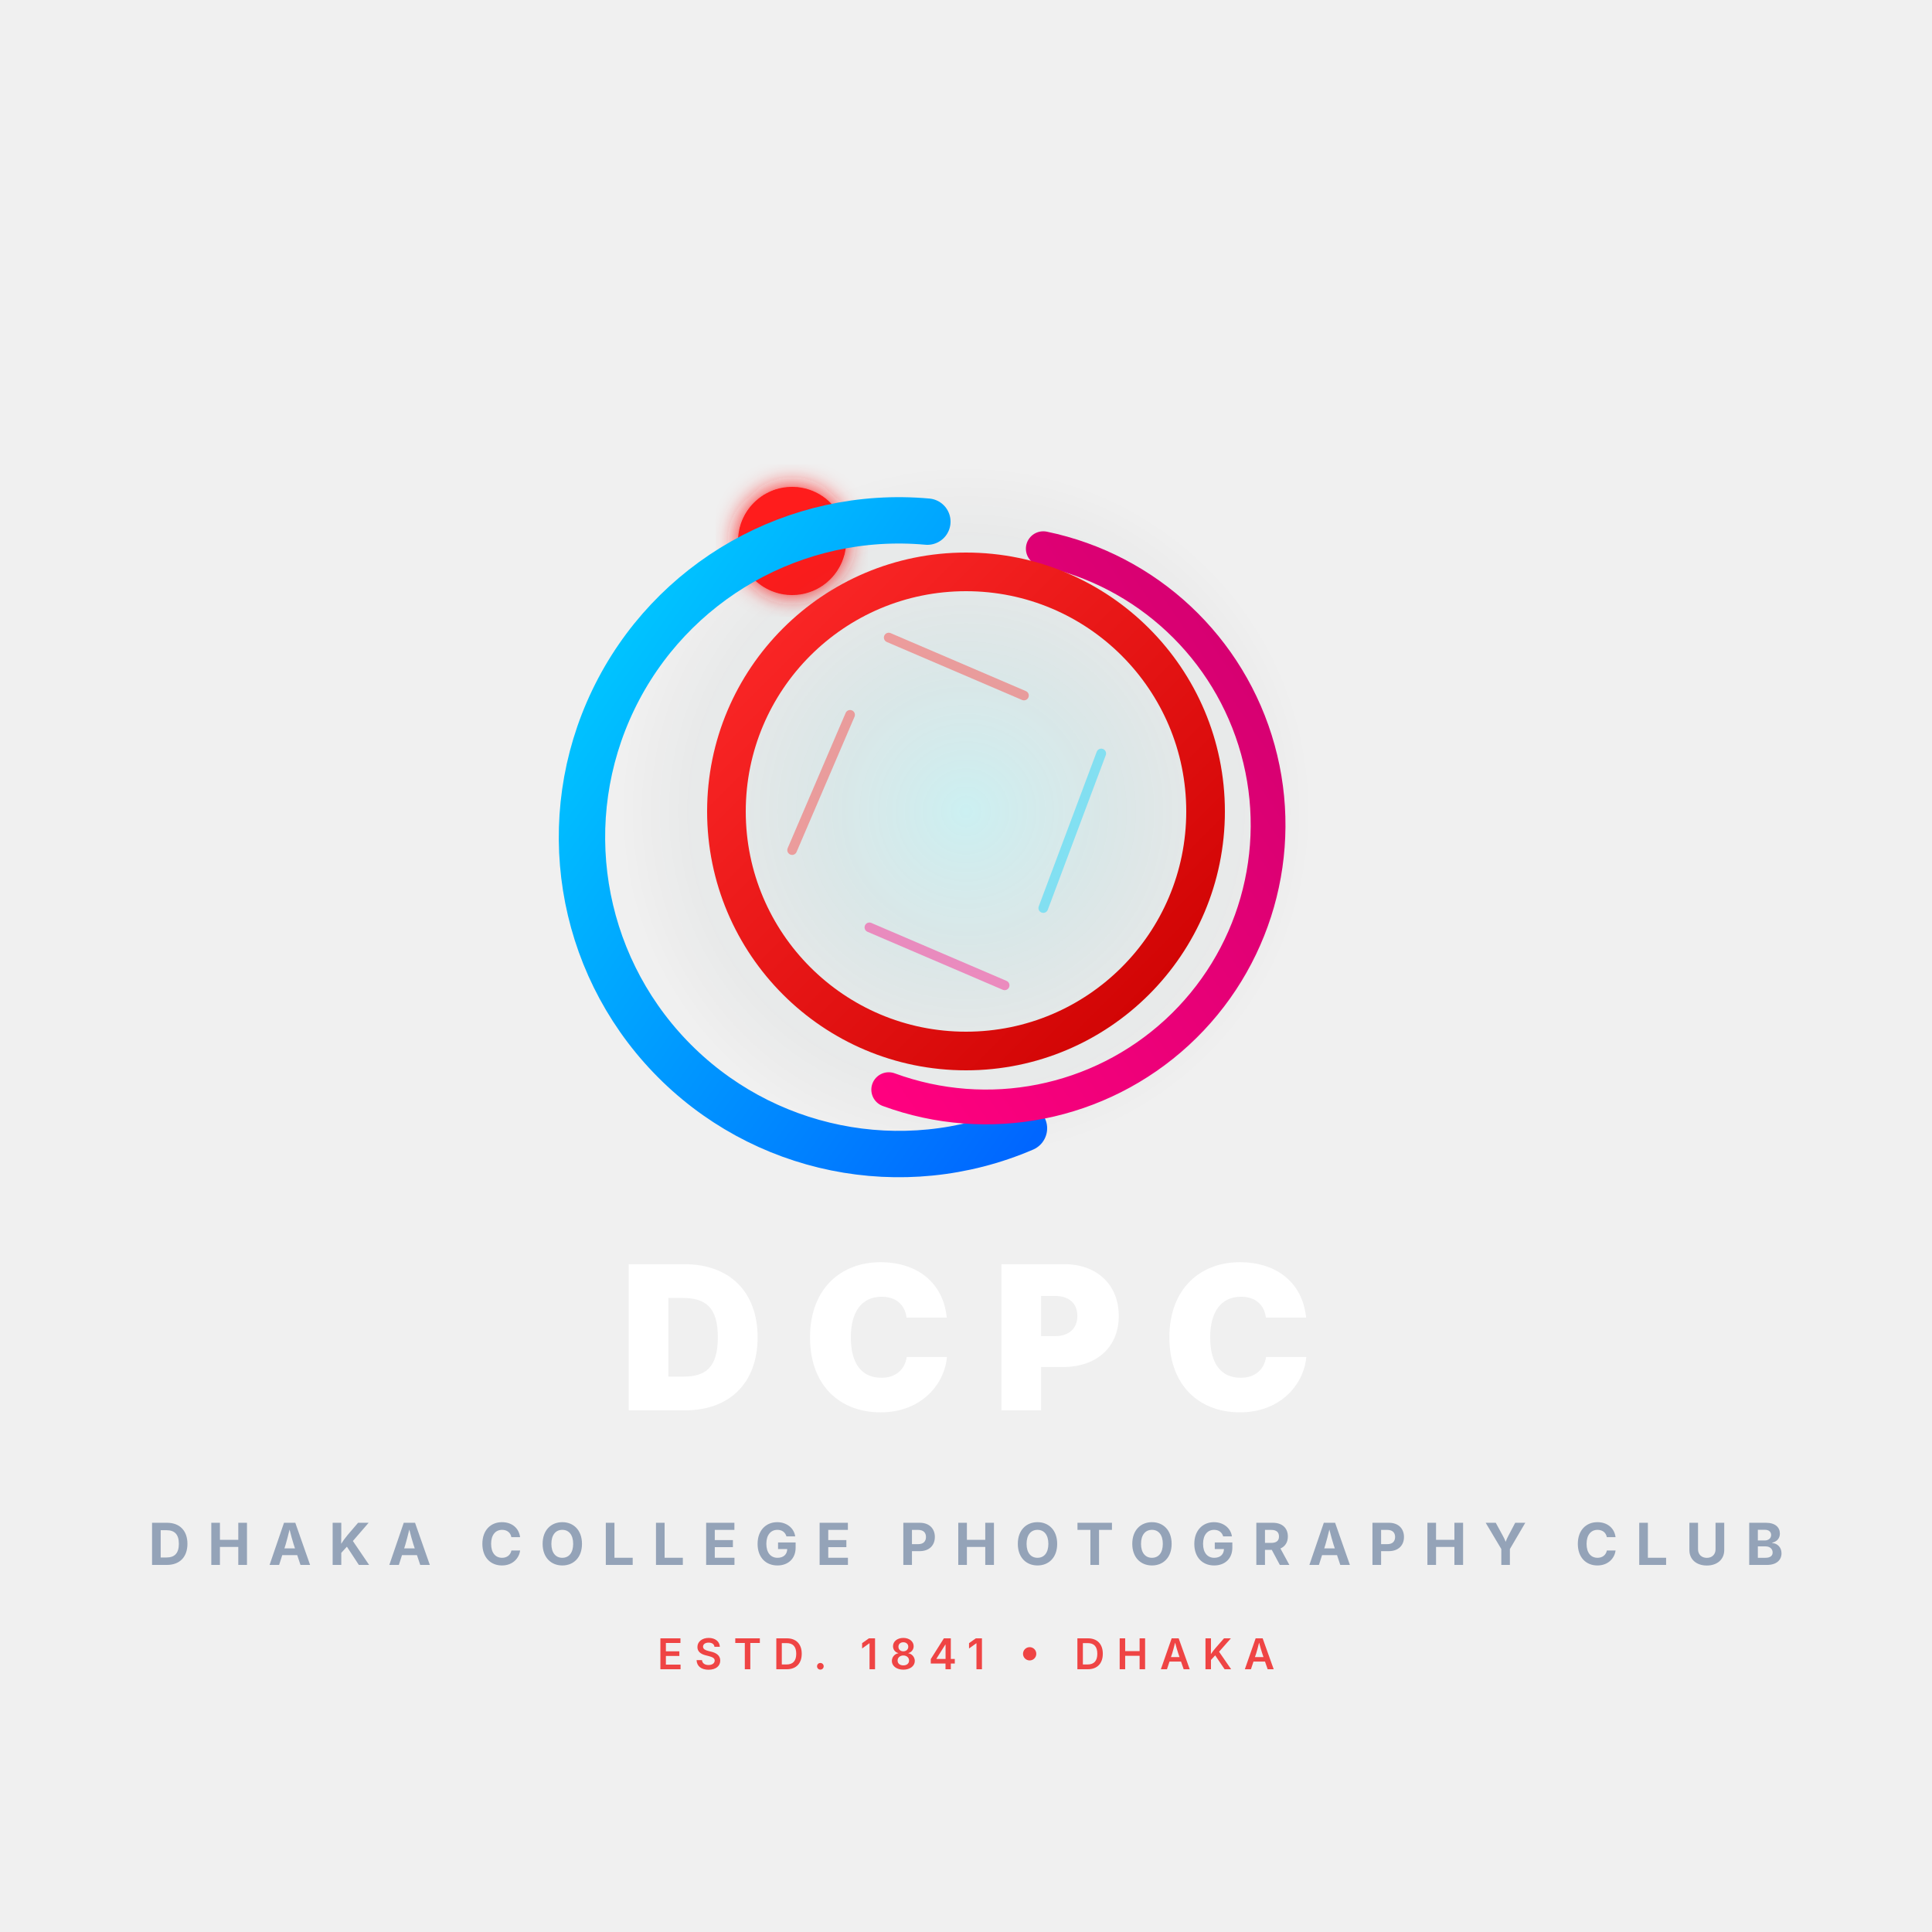
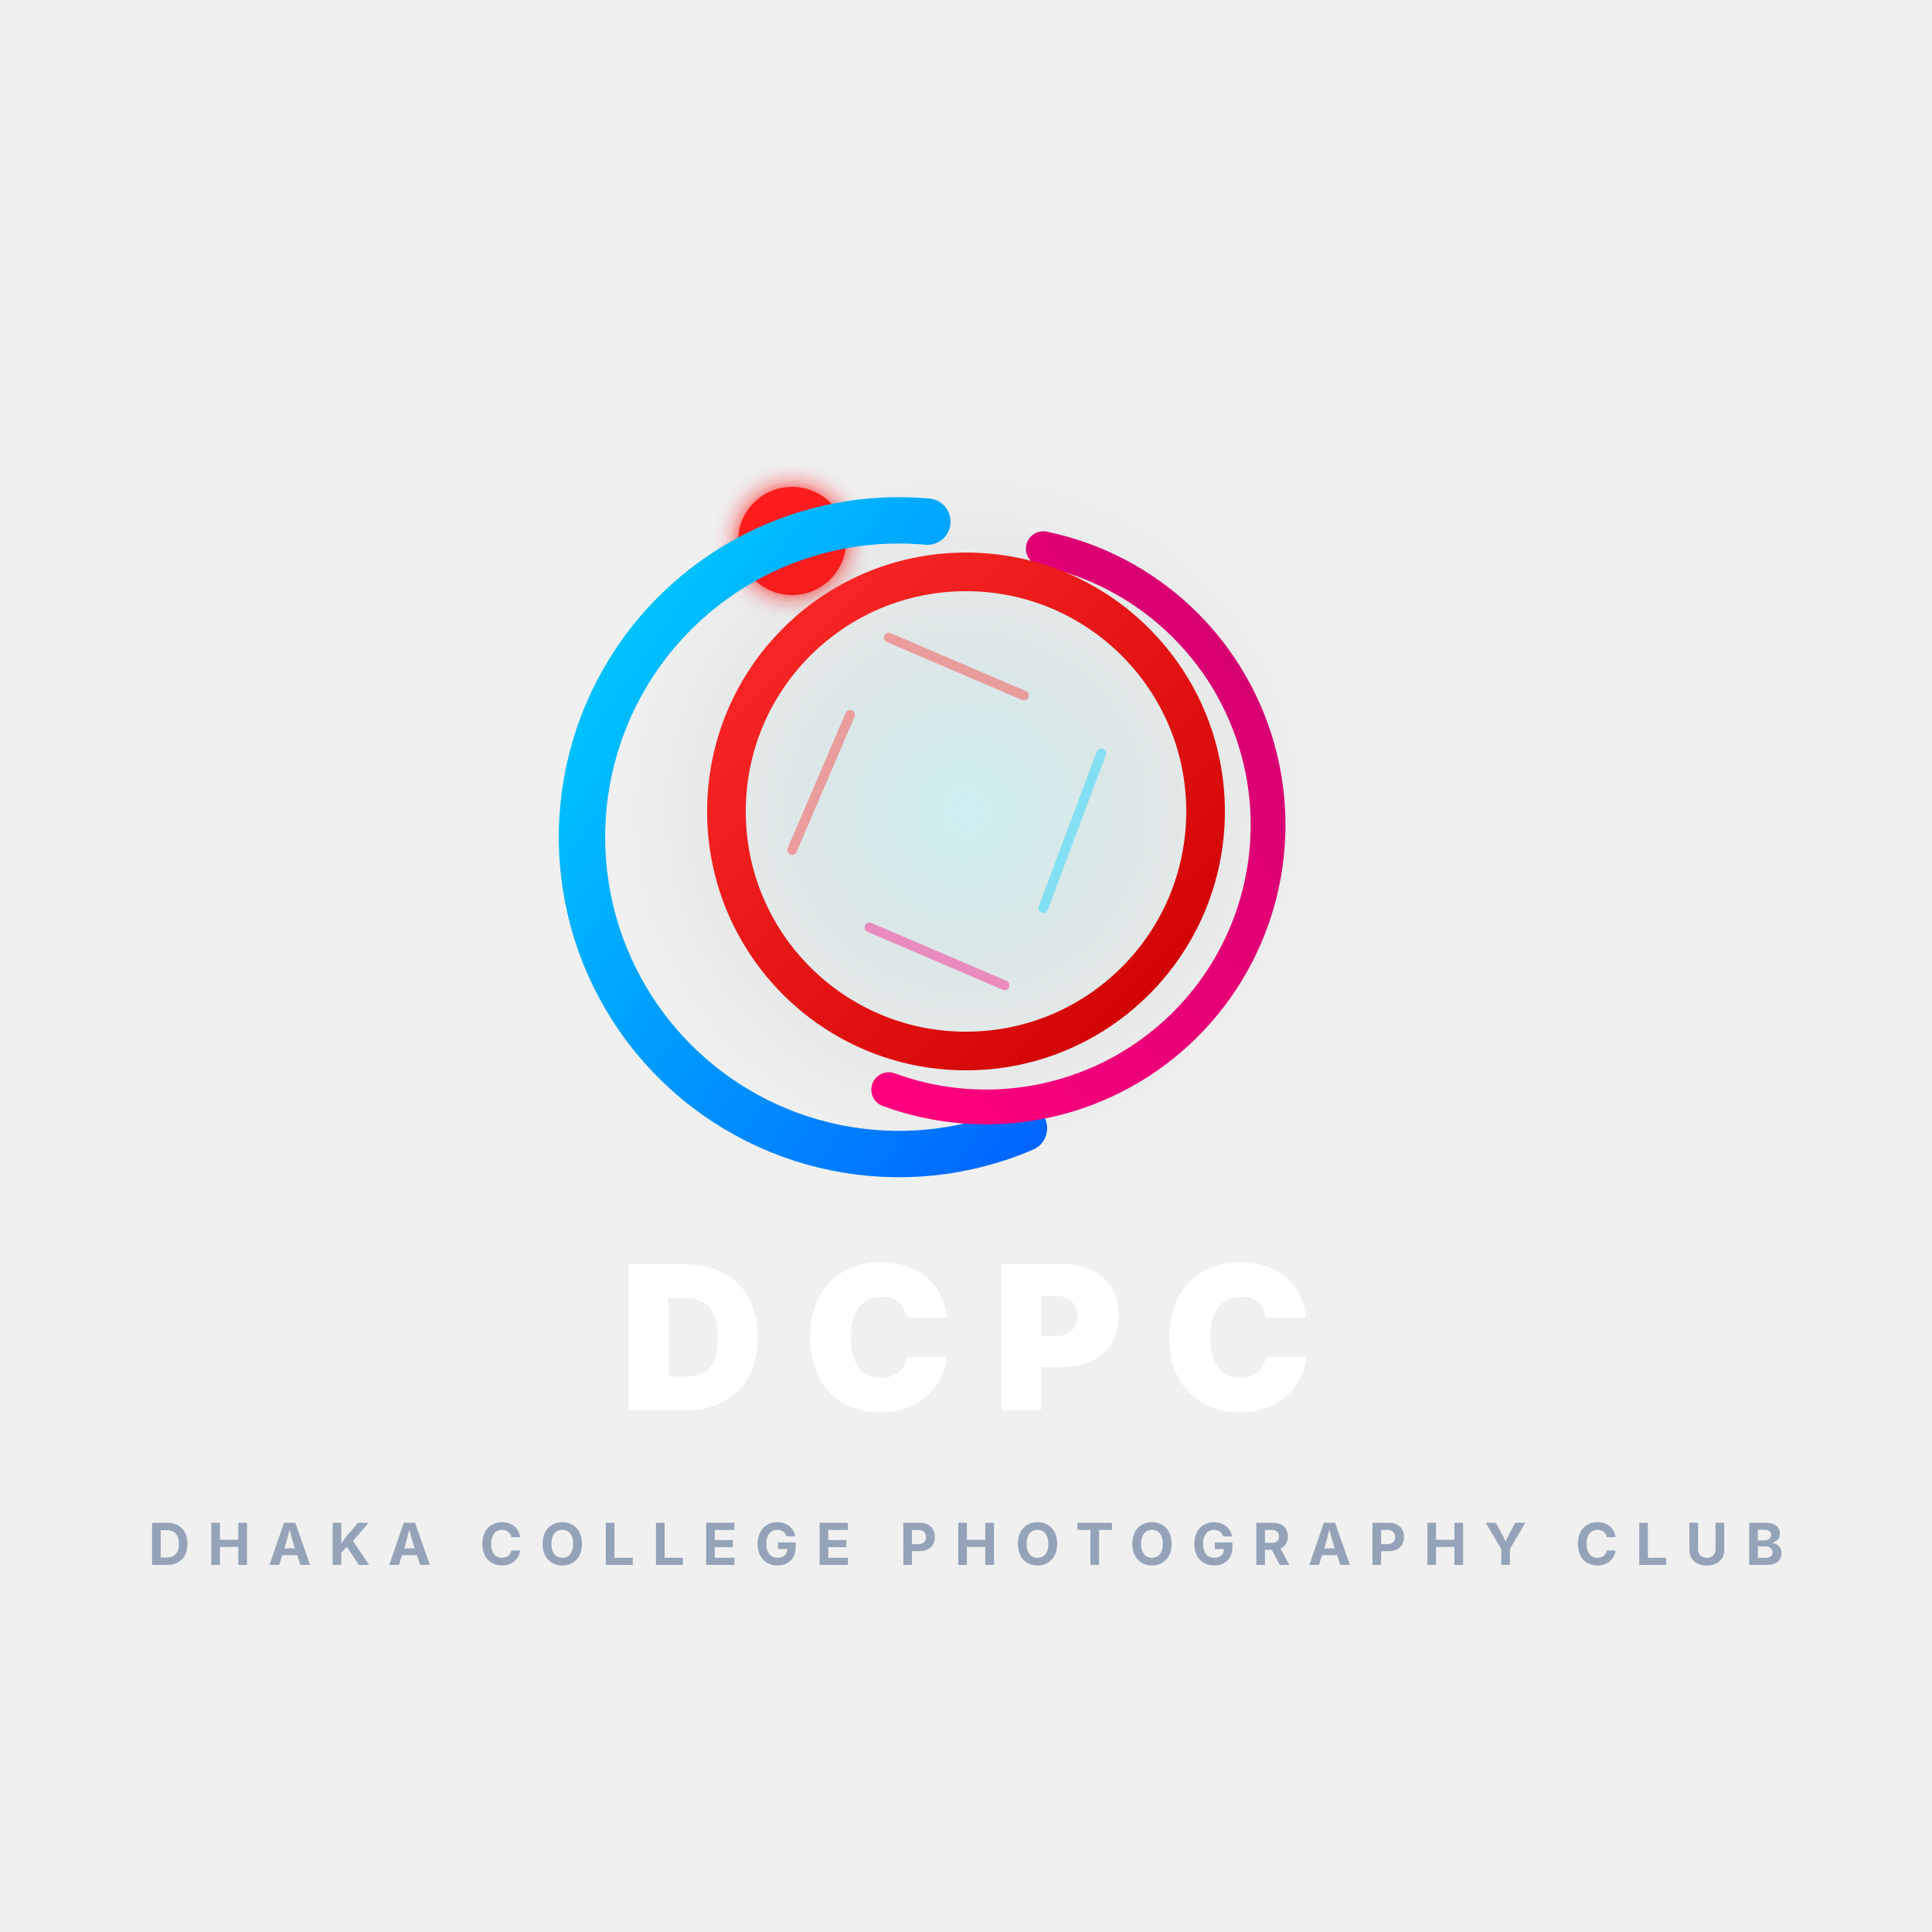
<svg xmlns="http://www.w3.org/2000/svg" viewBox="0 0 500 500" width="100%" height="100%">
  <defs>
    <radialGradient id="lensGlow" cx="50%" cy="50%" r="50%">
      <stop offset="0%" stop-color="#00f2fe" stop-opacity="0.15" />
      <stop offset="100%" stop-color="#000000" stop-opacity="0" />
    </radialGradient>
    <linearGradient id="cyanArc" x1="0%" y1="0%" x2="100%" y2="100%">
      <stop offset="0%" stop-color="#00d2ff" />
      <stop offset="100%" stop-color="#0066ff" />
    </linearGradient>
    <linearGradient id="magentaArc" x1="0%" y1="100%" x2="100%" y2="0%">
      <stop offset="0%" stop-color="#ff007f" />
      <stop offset="100%" stop-color="#d0006f" />
    </linearGradient>
    <linearGradient id="redRing" x1="0%" y1="0%" x2="100%" y2="100%">
      <stop offset="0%" stop-color="#ff2a2a" />
      <stop offset="100%" stop-color="#cc0000" />
    </linearGradient>
    <filter id="glow" x="-20%" y="-20%" width="140%" height="140%">
      <feGaussianBlur stdDeviation="3" result="blur" />
      <feComposite in="SourceGraphic" in2="blur" operator="over" />
    </filter>
  </defs>
  <circle cx="205" cy="140" r="14" fill="#ff1a1a" filter="url(#glow)" />
  <circle cx="250" cy="210" r="90" fill="url(#lensGlow)" />
  <path d="M 240 135 A 82 82 0 1 0 265 292" fill="none" stroke="url(#cyanArc)" stroke-width="12" stroke-linecap="round" />
  <path d="M 270 142 A 73 73 0 1 1 230 282" fill="none" stroke="url(#magentaArc)" stroke-width="9" stroke-linecap="round" />
  <circle cx="250" cy="210" r="62" fill="none" stroke="url(#redRing)" stroke-width="10" />
  <path d="M 230 165 L 265 180" stroke="#ff2a2a" stroke-width="2.5" stroke-linecap="round" opacity="0.4" />
  <path d="M 285 195 L 270 235" stroke="#00d2ff" stroke-width="2.5" stroke-linecap="round" opacity="0.4" />
  <path d="M 260 255 L 225 240" stroke="#ff007f" stroke-width="2.5" stroke-linecap="round" opacity="0.4" />
  <path d="M 205 220 L 220 185" stroke="#ff2a2a" stroke-width="2.5" stroke-linecap="round" opacity="0.4" />
  <text x="250" y="365" font-family="'Inter', 'Montserrat', -apple-system, sans-serif" font-size="52" font-weight="900" fill="#ffffff" letter-spacing="10" text-anchor="middle">
    DCPC
  </text>
  <text x="250" y="405" font-family="'Inter', 'Roboto', -apple-system, sans-serif" font-size="15" font-weight="700" fill="#94a3b8" letter-spacing="4.5" text-anchor="middle">
    DHAKA COLLEGE PHOTOGRAPHY CLUB
  </text>
-   <text x="250" y="432" font-family="'Inter', -apple-system, sans-serif" font-size="11" font-weight="600" fill="#ef4444" letter-spacing="3" text-anchor="middle">
-     ESTD. 1841 • DHAKA
-   </text>
</svg>
